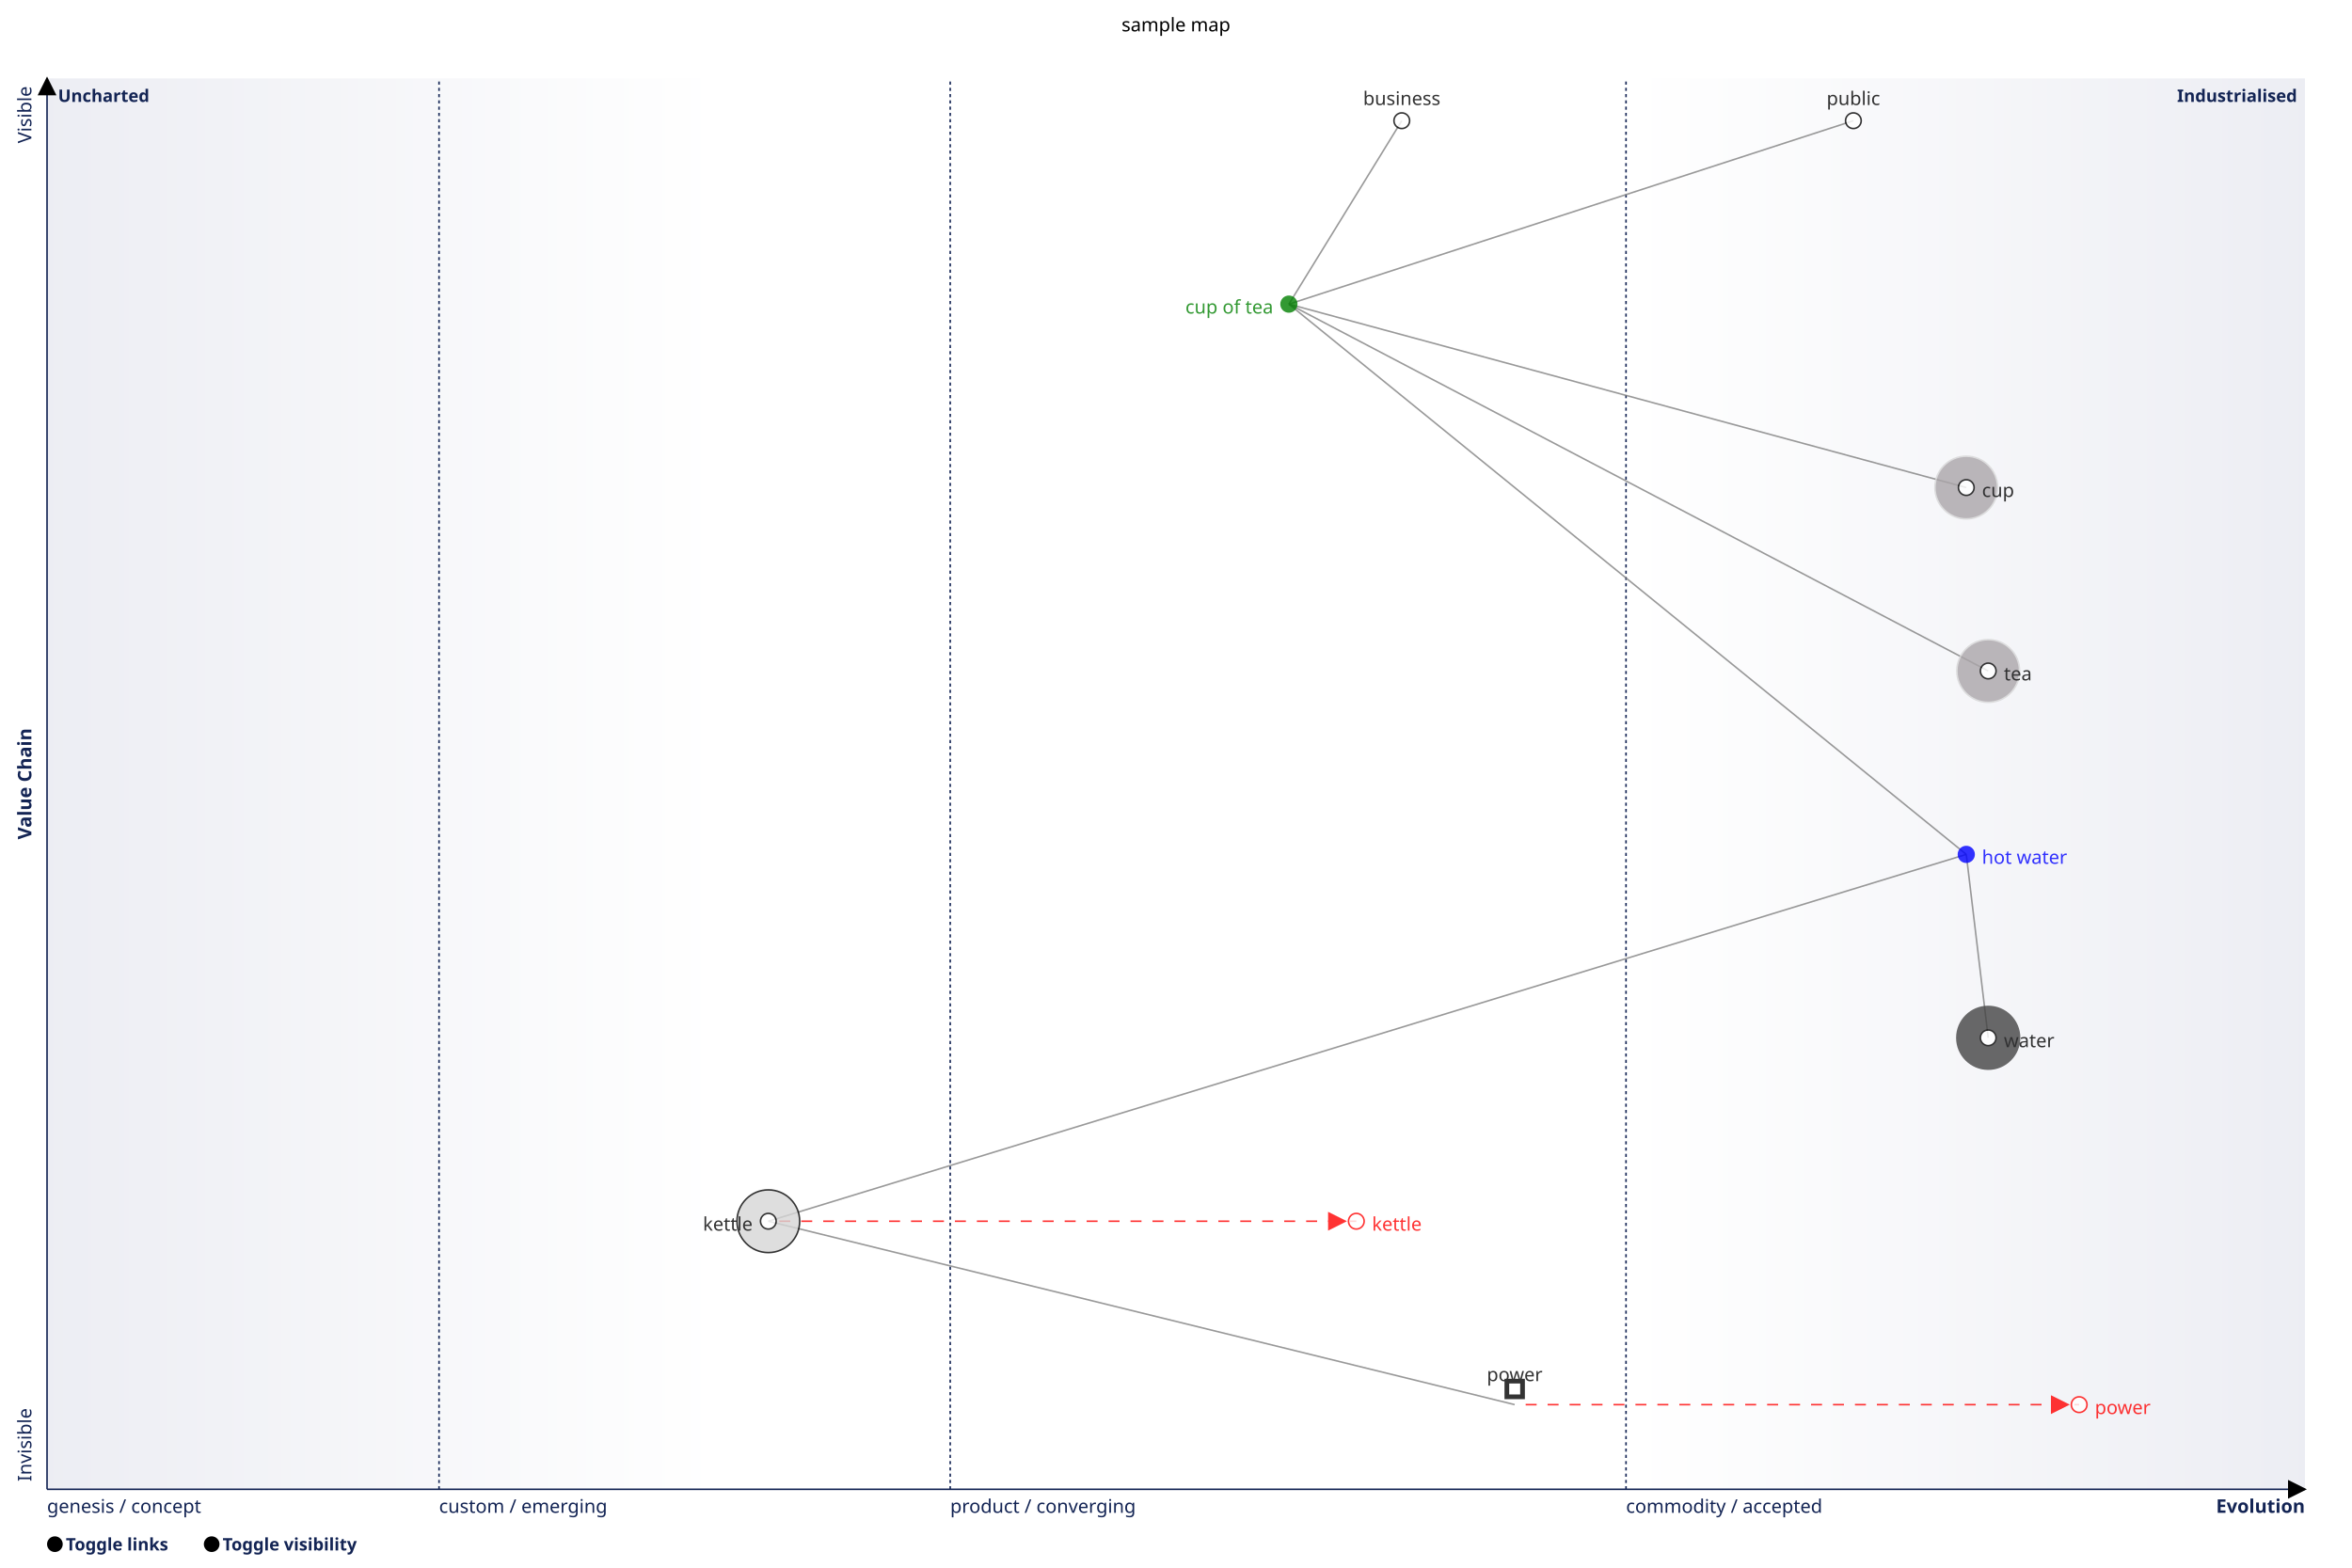
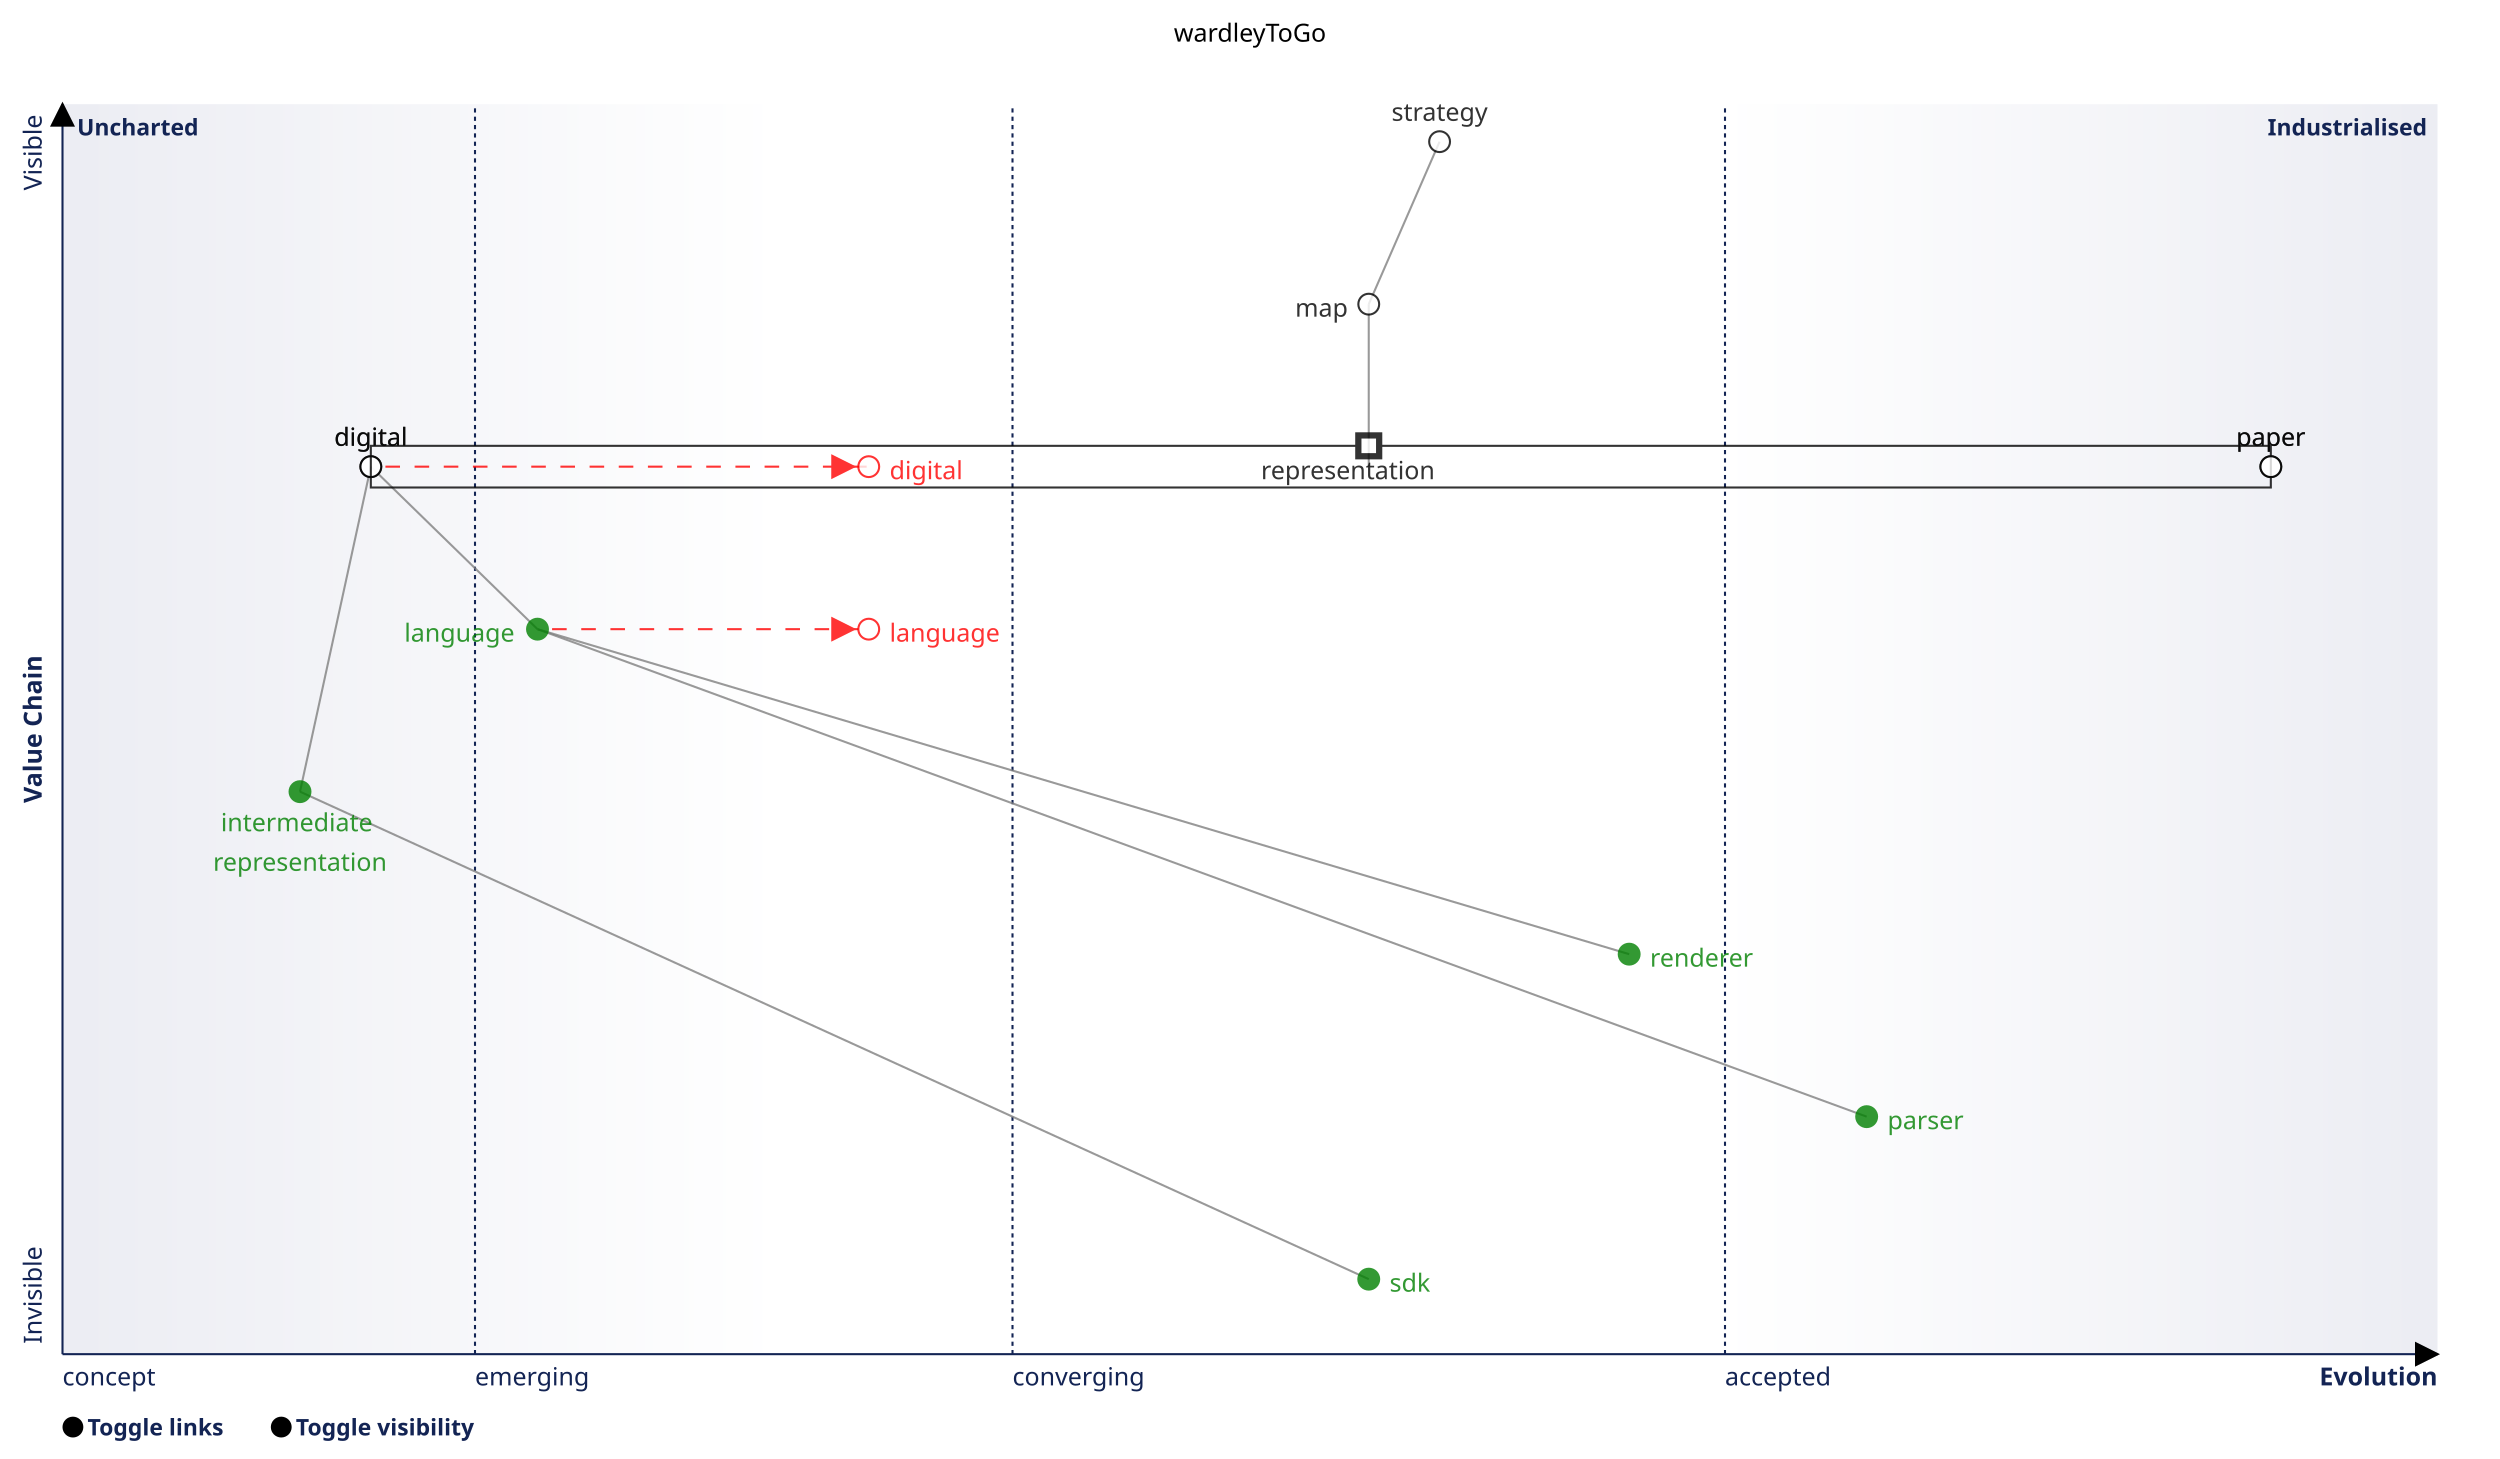
- <svg xmlns="http://www.w3.org/2000/svg" width="100%" height="100%" viewBox="0 0 1500 1000" preserveAspectRatio="xMidYMid meet">
+ <svg xmlns="http://www.w3.org/2000/svg" width="100%" height="100%" viewBox="0 0 1200 700" preserveAspectRatio="xMidYMid meet">
  <defs>
    <linearGradient id="wardleyGradient" x1="0%" y1="0%" x2="100%" y2="0%">
      <stop offset="0%" stop-color="rgb(236,237,243)" />
      <stop offset="30%" stop-color="rgb(255,255,255)" />
      <stop offset="70%" stop-color="rgb(255,255,255)" />
      <stop offset="100%" stop-color="rgb(236,237,243)" />
    </linearGradient>
    <marker id="arrow" refX="15" refY="0" markerWidth="12" markerHeight="12" viewBox="0 -5 10 10">
      <path d="M0,-5L10,0L0,5" fill="rgb(255,0,0)" />
    </marker>
    <marker id="graphArrow" refX="9" refY="0" markerWidth="12" markerHeight="12" viewBox="0 -5 10 10">
      <path d="M0,-5L10,0L0,5" fill="rgb(0,0,0)" />
    </marker>
  </defs>
-   <rect x="30" y="50" width="1440" height="900" style="fill:url(#wardleyGradient)" />
-   <g transform=" translate(30,950) rotate(270)">
-     <line x1="0" y1="0" x2="900" y2="0" stroke-width="1" marker-end="url(#graphArrow)" stroke="rgb(19,36,84)" stroke-opacity="1.0" />
-     <line x1="0" y1="250" x2="900" y2="250" stroke-width="1" stroke-dasharray="2 2" stroke="rgb(19,36,84)" stroke-opacity="1.0" />
-     <line x1="0" y1="576" x2="900" y2="576" stroke-width="1" stroke-dasharray="2 2" stroke="rgb(19,36,84)" stroke-opacity="1.0" />
-     <line x1="0" y1="1007" x2="900" y2="1007" stroke-width="1" stroke-dasharray="2 2" stroke="rgb(19,36,84)" stroke-opacity="1.0" />
+   <rect x="30" y="50" width="1140" height="600" style="fill:url(#wardleyGradient)" />
+   <g transform=" translate(30,650) rotate(270)">
+     <line x1="0" y1="0" x2="600" y2="0" stroke-width="1" marker-end="url(#graphArrow)" stroke="rgb(19,36,84)" stroke-opacity="1.0" />
+     <line x1="0" y1="198" x2="600" y2="198" stroke-width="1" stroke-dasharray="2 2" stroke="rgb(19,36,84)" stroke-opacity="1.0" />
+     <line x1="0" y1="456" x2="600" y2="456" stroke-width="1" stroke-dasharray="2 2" stroke="rgb(19,36,84)" stroke-opacity="1.0" />
+     <line x1="0" y1="798" x2="600" y2="798" stroke-width="1" stroke-dasharray="2 2" stroke="rgb(19,36,84)" stroke-opacity="1.0" />
    <text fill="rgb(19,36,84)" fill-opacity="1.0" font-family="Century Gothic,CenturyGothic,AppleGothic,sans-serif" text-anchor="start">
      <tspan x="5" dy="-10">Invisible</tspan>
    </text>
    <text fill="rgb(19,36,84)" fill-opacity="1.0" font-family="Century Gothic,CenturyGothic,AppleGothic,sans-serif" text-anchor="end">
-       <tspan x="895" dy="-10">Visible</tspan>
+       <tspan x="595" dy="-10">Visible</tspan>
    </text>
    <text fill="rgb(19,36,84)" fill-opacity="1.0" font-weight="bold" font-family="Century Gothic,CenturyGothic,AppleGothic,sans-serif" text-anchor="middle">
-       <tspan x="450" dy="-10">Value Chain</tspan>
-     </text>
-   </g>
-   <line x1="30" y1="950" x2="1470" y2="950" marker-end="url(#graphArrow)" stroke="rgb(19,36,84)" stroke-opacity="1.0" />
+       <tspan x="300" dy="-10">Value Chain</tspan>
+     </text>
+   </g>
+   <line x1="30" y1="650" x2="1170" y2="650" marker-end="url(#graphArrow)" stroke="rgb(19,36,84)" stroke-opacity="1.0" />
  <g id="visibilitytoggle_0">
-     <circle cx="135" cy="985" r="5" />
+     <circle cx="135" cy="685" r="5" />
    <text fill="rgb(19,36,84)" fill-opacity="1.0" font-weight="bold" font-family="Century Gothic,CenturyGothic,AppleGothic,sans-serif" font-size="11px" text-anchor="start">
-       <tspan x="142" dy="989">Toggle visibility</tspan>
+       <tspan x="142" dy="689">Toggle visibility</tspan>
    </text>
  </g>
  <g id="linktoggle_0">
-     <circle cx="35" cy="985" r="5" />
+     <circle cx="35" cy="685" r="5" />
    <text fill="rgb(19,36,84)" fill-opacity="1.0" font-weight="bold" font-family="Century Gothic,CenturyGothic,AppleGothic,sans-serif" font-size="11px" text-anchor="start">
-       <tspan x="42" dy="989">Toggle links</tspan>
+       <tspan x="42" dy="689">Toggle links</tspan>
    </text>
  </g>
  <text fill="rgb(19,36,84)" fill-opacity="1.0" font-weight="bold" font-family="Century Gothic,CenturyGothic,AppleGothic,sans-serif" font-size="11px" text-anchor="start">
    <tspan x="37" dy="65">Uncharted</tspan>
  </text>
  <text fill="rgb(19,36,84)" fill-opacity="1.0" font-weight="bold" font-family="Century Gothic,CenturyGothic,AppleGothic,sans-serif" font-size="11px" text-anchor="end">
-     <tspan x="1465" dy="65">Industrialised</tspan>
+     <tspan x="1165" dy="65">Industrialised</tspan>
  </text>
  <text fill="rgb(19,36,84)" fill-opacity="1.0" font-family="Century Gothic,CenturyGothic,AppleGothic,sans-serif">
-     <tspan x="30" dy="965">genesis / concept</tspan>
+     <tspan x="30" dy="665">concept</tspan>
  </text>
  <text fill="rgb(19,36,84)" fill-opacity="1.0" font-family="Century Gothic,CenturyGothic,AppleGothic,sans-serif">
-     <tspan x="280" dy="965">custom / emerging</tspan>
+     <tspan x="228" dy="665">emerging</tspan>
  </text>
  <text fill="rgb(19,36,84)" fill-opacity="1.0" font-family="Century Gothic,CenturyGothic,AppleGothic,sans-serif">
-     <tspan x="606" dy="965">product / converging</tspan>
+     <tspan x="486" dy="665">converging</tspan>
  </text>
  <text fill="rgb(19,36,84)" fill-opacity="1.0" font-family="Century Gothic,CenturyGothic,AppleGothic,sans-serif">
-     <tspan x="1037" dy="965">commodity / accepted</tspan>
+     <tspan x="828" dy="665">accepted</tspan>
  </text>
  <text fill="rgb(19,36,84)" fill-opacity="1.0" font-weight="bold" font-family="Century Gothic,CenturyGothic,AppleGothic,sans-serif" text-anchor="end">
-     <tspan x="1470" dy="965">Evolution</tspan>
+     <tspan x="1170" dy="665">Evolution</tspan>
  </text>
  <style>
.evolutionEdge {
	stroke-dasharray: 7;
	stroke-dashoffset: 7;
	animation: dash 3s linear forwards infinite;
}


.visibility0 {
	opacity: 0.8;
}

.visibility1 {
	opacity: 0.8;
}

.visibility2 {
	opacity: 0.8;
}

.visibility3 {
	opacity: 0.8;
}

.visibility4 {
	opacity: 0.8;
}

.visibility5 {
	opacity: 0.8;
}

.visibility6 {
	opacity: 0.8;
}

.visibility7 {
	opacity: 0.8;
}



.invisibility0 {
	opacity: 1.00;
}

.invisibility1 {
	opacity: 0.89;
}

.invisibility2 {
	opacity: 0.77;
}

.invisibility3 {
	opacity: 0.66;
}

.invisibility4 {
	opacity: 0.54;
}

.invisibility5 {
	opacity: 0.43;
}

.invisibility6 {
	opacity: 0.31;
}

.invisibility7 {
	opacity: 0.20;
}


@keyframes dash {
	from {
		stroke-dashoffset: 100;
	}
	to {
		stroke-dashoffset: 0;
	}
}
.componentText {
  background: transparent;
  color: #fff;
  resize: none;
  border: 0 none;
  width: 100%;
  font-size: 0.8em;
  outline: none;
  height: 100%;
  position: absolute;
}

</style>
  <text font-family="Century Gothic,CenturyGothic,AppleGothic,sans-serif" text-anchor="middle">
-     <tspan x="750" dy="20">sample map</tspan>
+     <tspan x="600" dy="20">wardleyToGo</tspan>
  </text>
  <g id="layer_0">
-     <g id="edge_1_3" class="visibility2">
-       <line x1="822" y1="194" x2="1254" y2="311" stroke-width="1" class="" stroke="rgb(128,128,128)" stroke-opacity="1.0" />
-     </g>
-     <g id="edge_1_4" class="visibility3">
-       <line x1="822" y1="194" x2="1268" y2="428" stroke-width="1" class="" stroke="rgb(128,128,128)" stroke-opacity="1.0" />
-     </g>
-     <g id="edge_1_5" class="visibility4">
-       <line x1="822" y1="194" x2="1254" y2="545" stroke-width="1" class="" stroke="rgb(128,128,128)" stroke-opacity="1.0" />
-     </g>
-     <g id="edge_7_10" class="visibility6">
-       <line x1="490" y1="779" x2="865" y2="779" stroke-width="1" stroke-dasharray="5 5" marker-end="url(#arrow)" class=" evolutionEdge" stroke="rgb(255,0,0)" stroke-opacity="1.0" />
-     </g>
-     <g id="edge_7_8" class="visibility7">
-       <line x1="490" y1="779" x2="966" y2="896" stroke-width="1" class="" stroke="rgb(128,128,128)" stroke-opacity="1.0" />
-     </g>
-     <g id="edge_5_7" class="visibility6">
-       <line x1="1254" y1="545" x2="490" y2="779" stroke-width="1" class="" stroke="rgb(128,128,128)" stroke-opacity="1.0" />
-     </g>
-     <g id="edge_5_6" class="visibility5">
-       <line x1="1254" y1="545" x2="1268" y2="662" stroke-width="1" class="" stroke="rgb(128,128,128)" stroke-opacity="1.0" />
-     </g>
-     <g id="edge_8_11" class="visibility7">
-       <line x1="966" y1="896" x2="1326" y2="896" stroke-width="1" stroke-dasharray="5 5" marker-end="url(#arrow)" class=" evolutionEdge" stroke="rgb(255,0,0)" stroke-opacity="1.0" />
+     <g id="edge_6_18" class="visibility3">
+       <line x1="258" y1="302" x2="417" y2="302" stroke-width="1" stroke-dasharray="5 5" marker-end="url(#arrow)" class=" evolutionEdge" stroke="rgb(255,0,0)" stroke-opacity="1.0" />
+     </g>
+     <g id="edge_6_7" class="visibility6">
+       <line x1="258" y1="302" x2="896" y2="536" stroke-width="1" class="" stroke="rgb(128,128,128)" stroke-opacity="1.0" />
+     </g>
+     <g id="edge_6_9" class="visibility5">
+       <line x1="258" y1="302" x2="782" y2="458" stroke-width="1" class="" stroke="rgb(128,128,128)" stroke-opacity="1.0" />
+     </g>
+     <g id="edge_4_11" class="visibility2">
+       <line x1="178" y1="224" x2="417" y2="224" stroke-width="1" stroke-dasharray="5 5" marker-end="url(#arrow)" class=" evolutionEdge" stroke="rgb(255,0,0)" stroke-opacity="1.0" />
+     </g>
+     <g id="edge_4_5" class="visibility4">
+       <line x1="178" y1="224" x2="144" y2="380" stroke-width="1" class="" stroke="rgb(128,128,128)" stroke-opacity="1.0" />
+     </g>
+     <g id="edge_4_6" class="visibility3">
+       <line x1="178" y1="224" x2="258" y2="302" stroke-width="1" class="" stroke="rgb(128,128,128)" stroke-opacity="1.0" />
+     </g>
+     <g id="edge_5_8" class="visibility7">
+       <line x1="144" y1="380" x2="657" y2="614" stroke-width="1" class="" stroke="rgb(128,128,128)" stroke-opacity="1.0" />
    </g>
    <g id="edge_0_1" class="visibility1">
-       <line x1="894" y1="77" x2="822" y2="194" stroke-width="1" class="" stroke="rgb(128,128,128)" stroke-opacity="1.0" />
-     </g>
-     <g id="edge_2_1" class="visibility1">
-       <line x1="1182" y1="77" x2="822" y2="194" stroke-width="1" class="" stroke="rgb(128,128,128)" stroke-opacity="1.0" />
+       <line x1="691" y1="68" x2="657" y2="146" stroke-width="1" class="" stroke="rgb(128,128,128)" stroke-opacity="1.0" />
+     </g>
+     <g id="edge_1_2" class="visibility2">
+       <line x1="657" y1="146" x2="657" y2="224" stroke-width="1" class="" stroke="rgb(128,128,128)" stroke-opacity="1.0" />
    </g>
  </g>
  <g id="layer_10">
-     <g id="element_11" class="visibility7">
-       <g transform=" translate(1326,896)">
+     <g id="element_4" class="visibility2">
+       <g transform=" translate(178,224)">
+         <circle cx="0" cy="0" r="5" fill="rgb(255,255,255)" fill-opacity="1.0" stroke="rgb(0,0,0)" stroke-opacity="1.0" stroke-width="1" />
+         <text fill="rgb(0,0,0)" fill-opacity="1.0" font-family="Century Gothic,CenturyGothic,AppleGothic,sans-serif" text-anchor="middle">
+           <tspan x="0" dy="-10">digital</tspan>
+         </text>
+       </g>
+     </g>
+     <g id="element_11" class="visibility2">
+       <g transform=" translate(417,224)">
        <circle cx="0" cy="0" r="5" fill="rgb(255,255,255)" fill-opacity="1.0" stroke="rgb(255,0,0)" stroke-opacity="1.0" stroke-width="1" />
        <text fill="rgb(255,0,0)" fill-opacity="1.0" font-family="Century Gothic,CenturyGothic,AppleGothic,sans-serif" text-anchor="start">
-           <tspan x="10" dy="6">power</tspan>
+           <tspan x="10" dy="6">digital</tspan>
+         </text>
+       </g>
+     </g>
+     <g id="element_5" class="visibility4">
+       <g transform=" translate(144,380)">
+         <circle cx="0" cy="0" r="5" fill="rgb(0,128,0)" fill-opacity="1.0" stroke="rgb(0,128,0)" stroke-opacity="1.0" stroke-width="1" />
+         <text fill="rgb(0,128,0)" fill-opacity="1.0" font-family="Century Gothic,CenturyGothic,AppleGothic,sans-serif" text-anchor="middle">
+           <tspan x="0" dy="19">intermediate</tspan>
+           <tspan x="0" dy="19">representation</tspan>
+         </text>
+       </g>
+     </g>
+     <g id="element_8" class="visibility7">
+       <g transform=" translate(657,614)">
+         <circle cx="0" cy="0" r="5" fill="rgb(0,128,0)" fill-opacity="1.0" stroke="rgb(0,128,0)" stroke-opacity="1.0" stroke-width="1" />
+         <text fill="rgb(0,128,0)" fill-opacity="1.0" font-family="Century Gothic,CenturyGothic,AppleGothic,sans-serif" text-anchor="start">
+           <tspan x="10" dy="6">sdk</tspan>
        </text>
      </g>
    </g>
    <g id="element_0" class="visibility0">
-       <g transform=" translate(894,77)">
-         <circle cx="0" cy="0" r="5" fill="rgb(255,255,255)" fill-opacity="1.0" stroke="rgb(0,0,0)" stroke-opacity="1.0" stroke-width="1" />
-         <text fill="rgb(0,0,0)" fill-opacity="1.0" font-family="Century Gothic,CenturyGothic,AppleGothic,sans-serif" text-anchor="middle">
-           <tspan x="0" dy="-10">business</tspan>
-         </text>
-       </g>
-     </g>
-     <g id="element_2" class="visibility0">
-       <g transform=" translate(1182,77)">
-         <circle cx="0" cy="0" r="5" fill="rgb(255,255,255)" fill-opacity="1.0" stroke="rgb(0,0,0)" stroke-opacity="1.0" stroke-width="1" />
-         <text fill="rgb(0,0,0)" fill-opacity="1.0" font-family="Century Gothic,CenturyGothic,AppleGothic,sans-serif" text-anchor="middle">
-           <tspan x="0" dy="-10">public</tspan>
-         </text>
-       </g>
-     </g>
-     <g id="element_8" class="visibility7">
-       <g transform=" translate(966,896)">
+       <g transform=" translate(691,68)">
+         <circle cx="0" cy="0" r="5" fill="rgb(255,255,255)" fill-opacity="1.0" stroke="rgb(0,0,0)" stroke-opacity="1.0" stroke-width="1" />
+         <text fill="rgb(0,0,0)" fill-opacity="1.0" font-family="Century Gothic,CenturyGothic,AppleGothic,sans-serif" text-anchor="middle">
+           <tspan x="0" dy="-10">strategy</tspan>
+         </text>
+       </g>
+     </g>
+     <g id="element_6" class="visibility3">
+       <g transform=" translate(258,302)">
+         <circle cx="0" cy="0" r="5" fill="rgb(0,128,0)" fill-opacity="1.0" stroke="rgb(0,128,0)" stroke-opacity="1.0" stroke-width="1" />
+         <text fill="rgb(0,128,0)" fill-opacity="1.0" font-family="Century Gothic,CenturyGothic,AppleGothic,sans-serif" text-anchor="end">
+           <tspan x="-11" dy="6">language</tspan>
+         </text>
+       </g>
+     </g>
+     <g id="element_1" class="visibility1">
+       <g transform=" translate(657,146)">
+         <circle cx="0" cy="0" r="5" fill="rgb(255,255,255)" fill-opacity="1.0" stroke="rgb(0,0,0)" stroke-opacity="1.0" stroke-width="1" />
+         <text fill="rgb(0,0,0)" fill-opacity="1.0" font-family="Century Gothic,CenturyGothic,AppleGothic,sans-serif" text-anchor="end">
+           <tspan x="-10" dy="6">map</tspan>
+         </text>
+       </g>
+     </g>
+     <g id="element_9" class="visibility5">
+       <g transform=" translate(782,458)">
+         <circle cx="0" cy="0" r="5" fill="rgb(0,128,0)" fill-opacity="1.0" stroke="rgb(0,128,0)" stroke-opacity="1.0" stroke-width="1" />
+         <text fill="rgb(0,128,0)" fill-opacity="1.0" font-family="Century Gothic,CenturyGothic,AppleGothic,sans-serif" text-anchor="start">
+           <tspan x="10" dy="6">renderer</tspan>
+         </text>
+       </g>
+     </g>
+     <g id="element_2" class="visibility2">
+       <g transform=" translate(1090,224)">
+         <circle cx="0" cy="0" r="5" fill="rgb(255,255,255)" fill-opacity="1.0" stroke="rgb(0,0,0)" stroke-opacity="1.0" stroke-width="1" />
+         <text fill="rgb(0,0,0)" fill-opacity="1.0" font-family="Century Gothic,CenturyGothic,AppleGothic,sans-serif" text-anchor="middle">
+           <tspan x="0" dy="-10">paper</tspan>
+         </text>
+       </g>
+       <g transform=" translate(178,224)">
+         <circle cx="0" cy="0" r="5" fill="rgb(255,255,255)" fill-opacity="1.0" stroke="rgb(0,0,0)" stroke-opacity="1.0" stroke-width="1" />
+         <text fill="rgb(0,0,0)" fill-opacity="1.0" font-family="Century Gothic,CenturyGothic,AppleGothic,sans-serif" text-anchor="middle">
+           <tspan x="0" dy="-10">digital</tspan>
+         </text>
+       </g>
+       <rect x="178" y="214" width="912" height="20" fill="rgb(255,255,255)" fill-opacity="0.0" stroke="rgb(0,0,0)" stroke-opacity="1.0" stroke-width="1" />
+       <g transform=" translate(657,224)">
        <rect x="-5" y="-15" width="10" height="10" fill="rgb(255,255,255)" fill-opacity="1.0" stroke="rgb(0,0,0)" stroke-opacity="1.0" stroke-width="3" />
        <text fill="rgb(0,0,0)" fill-opacity="1.0" font-family="Century Gothic,CenturyGothic,AppleGothic,sans-serif" text-anchor="middle">
-           <tspan x="0" dy="-15">power</tspan>
-         </text>
-       </g>
-     </g>
-     <g id="element_7" class="visibility6">
-       <g transform=" translate(490,779)">
-         <circle cx="0" cy="0" r="20" fill="rgb(214,214,214)" fill-opacity="1.0" stroke="rgb(0,0,0)" stroke-opacity="1.0" stroke-width="1" />
-         <circle cx="0" cy="0" r="5" fill="rgb(255,255,255)" fill-opacity="1.0" stroke="rgb(0,0,0)" stroke-opacity="1.0" stroke-width="1" />
-         <text fill="rgb(0,0,0)" fill-opacity="1.0" font-family="Century Gothic,CenturyGothic,AppleGothic,sans-serif" text-anchor="end">
-           <tspan x="-10" dy="6">kettle</tspan>
-         </text>
-       </g>
-     </g>
-     <g id="element_10" class="visibility6">
-       <g transform=" translate(865,779)">
+           <tspan x="-10" dy="6">representation</tspan>
+         </text>
+       </g>
+     </g>
+     <g id="element_3" class="visibility2">
+       <g transform=" translate(1090,224)">
+         <circle cx="0" cy="0" r="5" fill="rgb(255,255,255)" fill-opacity="1.0" stroke="rgb(0,0,0)" stroke-opacity="1.0" stroke-width="1" />
+         <text fill="rgb(0,0,0)" fill-opacity="1.0" font-family="Century Gothic,CenturyGothic,AppleGothic,sans-serif" text-anchor="middle">
+           <tspan x="0" dy="-10">paper</tspan>
+         </text>
+       </g>
+     </g>
+     <g id="element_18" class="visibility3">
+       <g transform=" translate(417,302)">
        <circle cx="0" cy="0" r="5" fill="rgb(255,255,255)" fill-opacity="1.0" stroke="rgb(255,0,0)" stroke-opacity="1.0" stroke-width="1" />
        <text fill="rgb(255,0,0)" fill-opacity="1.0" font-family="Century Gothic,CenturyGothic,AppleGothic,sans-serif" text-anchor="start">
-           <tspan x="10" dy="6">kettle</tspan>
-         </text>
-       </g>
-     </g>
-     <g id="element_3" class="visibility2">
-       <g transform=" translate(1254,311)">
-         <circle cx="0" cy="0" r="20" fill="rgb(170,165,169)" fill-opacity="1.0" stroke="rgb(214,214,214)" stroke-opacity="1.0" stroke-width="1" />
-         <circle cx="0" cy="0" r="5" fill="rgb(255,255,255)" fill-opacity="1.0" stroke="rgb(0,0,0)" stroke-opacity="1.0" stroke-width="1" />
-         <text fill="rgb(0,0,0)" fill-opacity="1.0" font-family="Century Gothic,CenturyGothic,AppleGothic,sans-serif" text-anchor="start">
-           <tspan x="10" dy="6">cup</tspan>
-         </text>
-       </g>
-     </g>
-     <g id="element_4" class="visibility3">
-       <g transform=" translate(1268,428)">
-         <circle cx="0" cy="0" r="20" fill="rgb(170,165,169)" fill-opacity="1.0" stroke="rgb(214,214,214)" stroke-opacity="1.0" stroke-width="1" />
-         <circle cx="0" cy="0" r="5" fill="rgb(255,255,255)" fill-opacity="1.0" stroke="rgb(0,0,0)" stroke-opacity="1.0" stroke-width="1" />
-         <text fill="rgb(0,0,0)" fill-opacity="1.0" font-family="Century Gothic,CenturyGothic,AppleGothic,sans-serif" text-anchor="start">
-           <tspan x="10" dy="6">tea</tspan>
-         </text>
-       </g>
-     </g>
-     <g id="element_5" class="visibility4">
-       <g transform=" translate(1254,545)">
-         <circle cx="0" cy="0" r="5" fill="rgb(0,0,255)" fill-opacity="1.0" stroke="rgb(0,0,255)" stroke-opacity="1.0" stroke-width="1" />
-         <text fill="rgb(0,0,255)" fill-opacity="1.0" font-family="Century Gothic,CenturyGothic,AppleGothic,sans-serif" text-anchor="start">
-           <tspan x="10" dy="6">hot water</tspan>
-         </text>
-       </g>
-     </g>
-     <g id="element_6" class="visibility5">
-       <g transform=" translate(1268,662)">
-         <circle cx="0" cy="0" r="20" fill="rgb(68,68,68)" fill-opacity="1.0" stroke="rgb(68,68,68)" stroke-opacity="1.0" stroke-width="1" />
-         <circle cx="0" cy="0" r="5" fill="rgb(255,255,255)" fill-opacity="1.0" stroke="rgb(0,0,0)" stroke-opacity="1.0" stroke-width="1" />
-         <text fill="rgb(0,0,0)" fill-opacity="1.0" font-family="Century Gothic,CenturyGothic,AppleGothic,sans-serif" text-anchor="start">
-           <tspan x="10" dy="6">water</tspan>
-         </text>
-       </g>
-     </g>
-     <g id="element_1" class="visibility1">
-       <g transform=" translate(822,194)">
-         <circle cx="0" cy="0" r="5" fill="rgb(0,128,0)" fill-opacity="1.0" stroke="rgb(0,128,0)" stroke-opacity="1.0" stroke-width="1" />
-         <text fill="rgb(0,128,0)" fill-opacity="1.0" font-family="Century Gothic,CenturyGothic,AppleGothic,sans-serif" text-anchor="end">
-           <tspan x="-10" dy="6">cup of tea</tspan>
+           <tspan x="10" dy="6">language</tspan>
+         </text>
+       </g>
+     </g>
+     <g id="element_7" class="visibility6">
+       <g transform=" translate(896,536)">
+         <circle cx="0" cy="0" r="5" fill="rgb(0,128,0)" fill-opacity="1.0" stroke="rgb(0,128,0)" stroke-opacity="1.0" stroke-width="1" />
+         <text fill="rgb(0,128,0)" fill-opacity="1.0" font-family="Century Gothic,CenturyGothic,AppleGothic,sans-serif" text-anchor="start">
+           <tspan x="10" dy="6">parser</tspan>
        </text>
      </g>
    </g>
  </g>
</svg>
